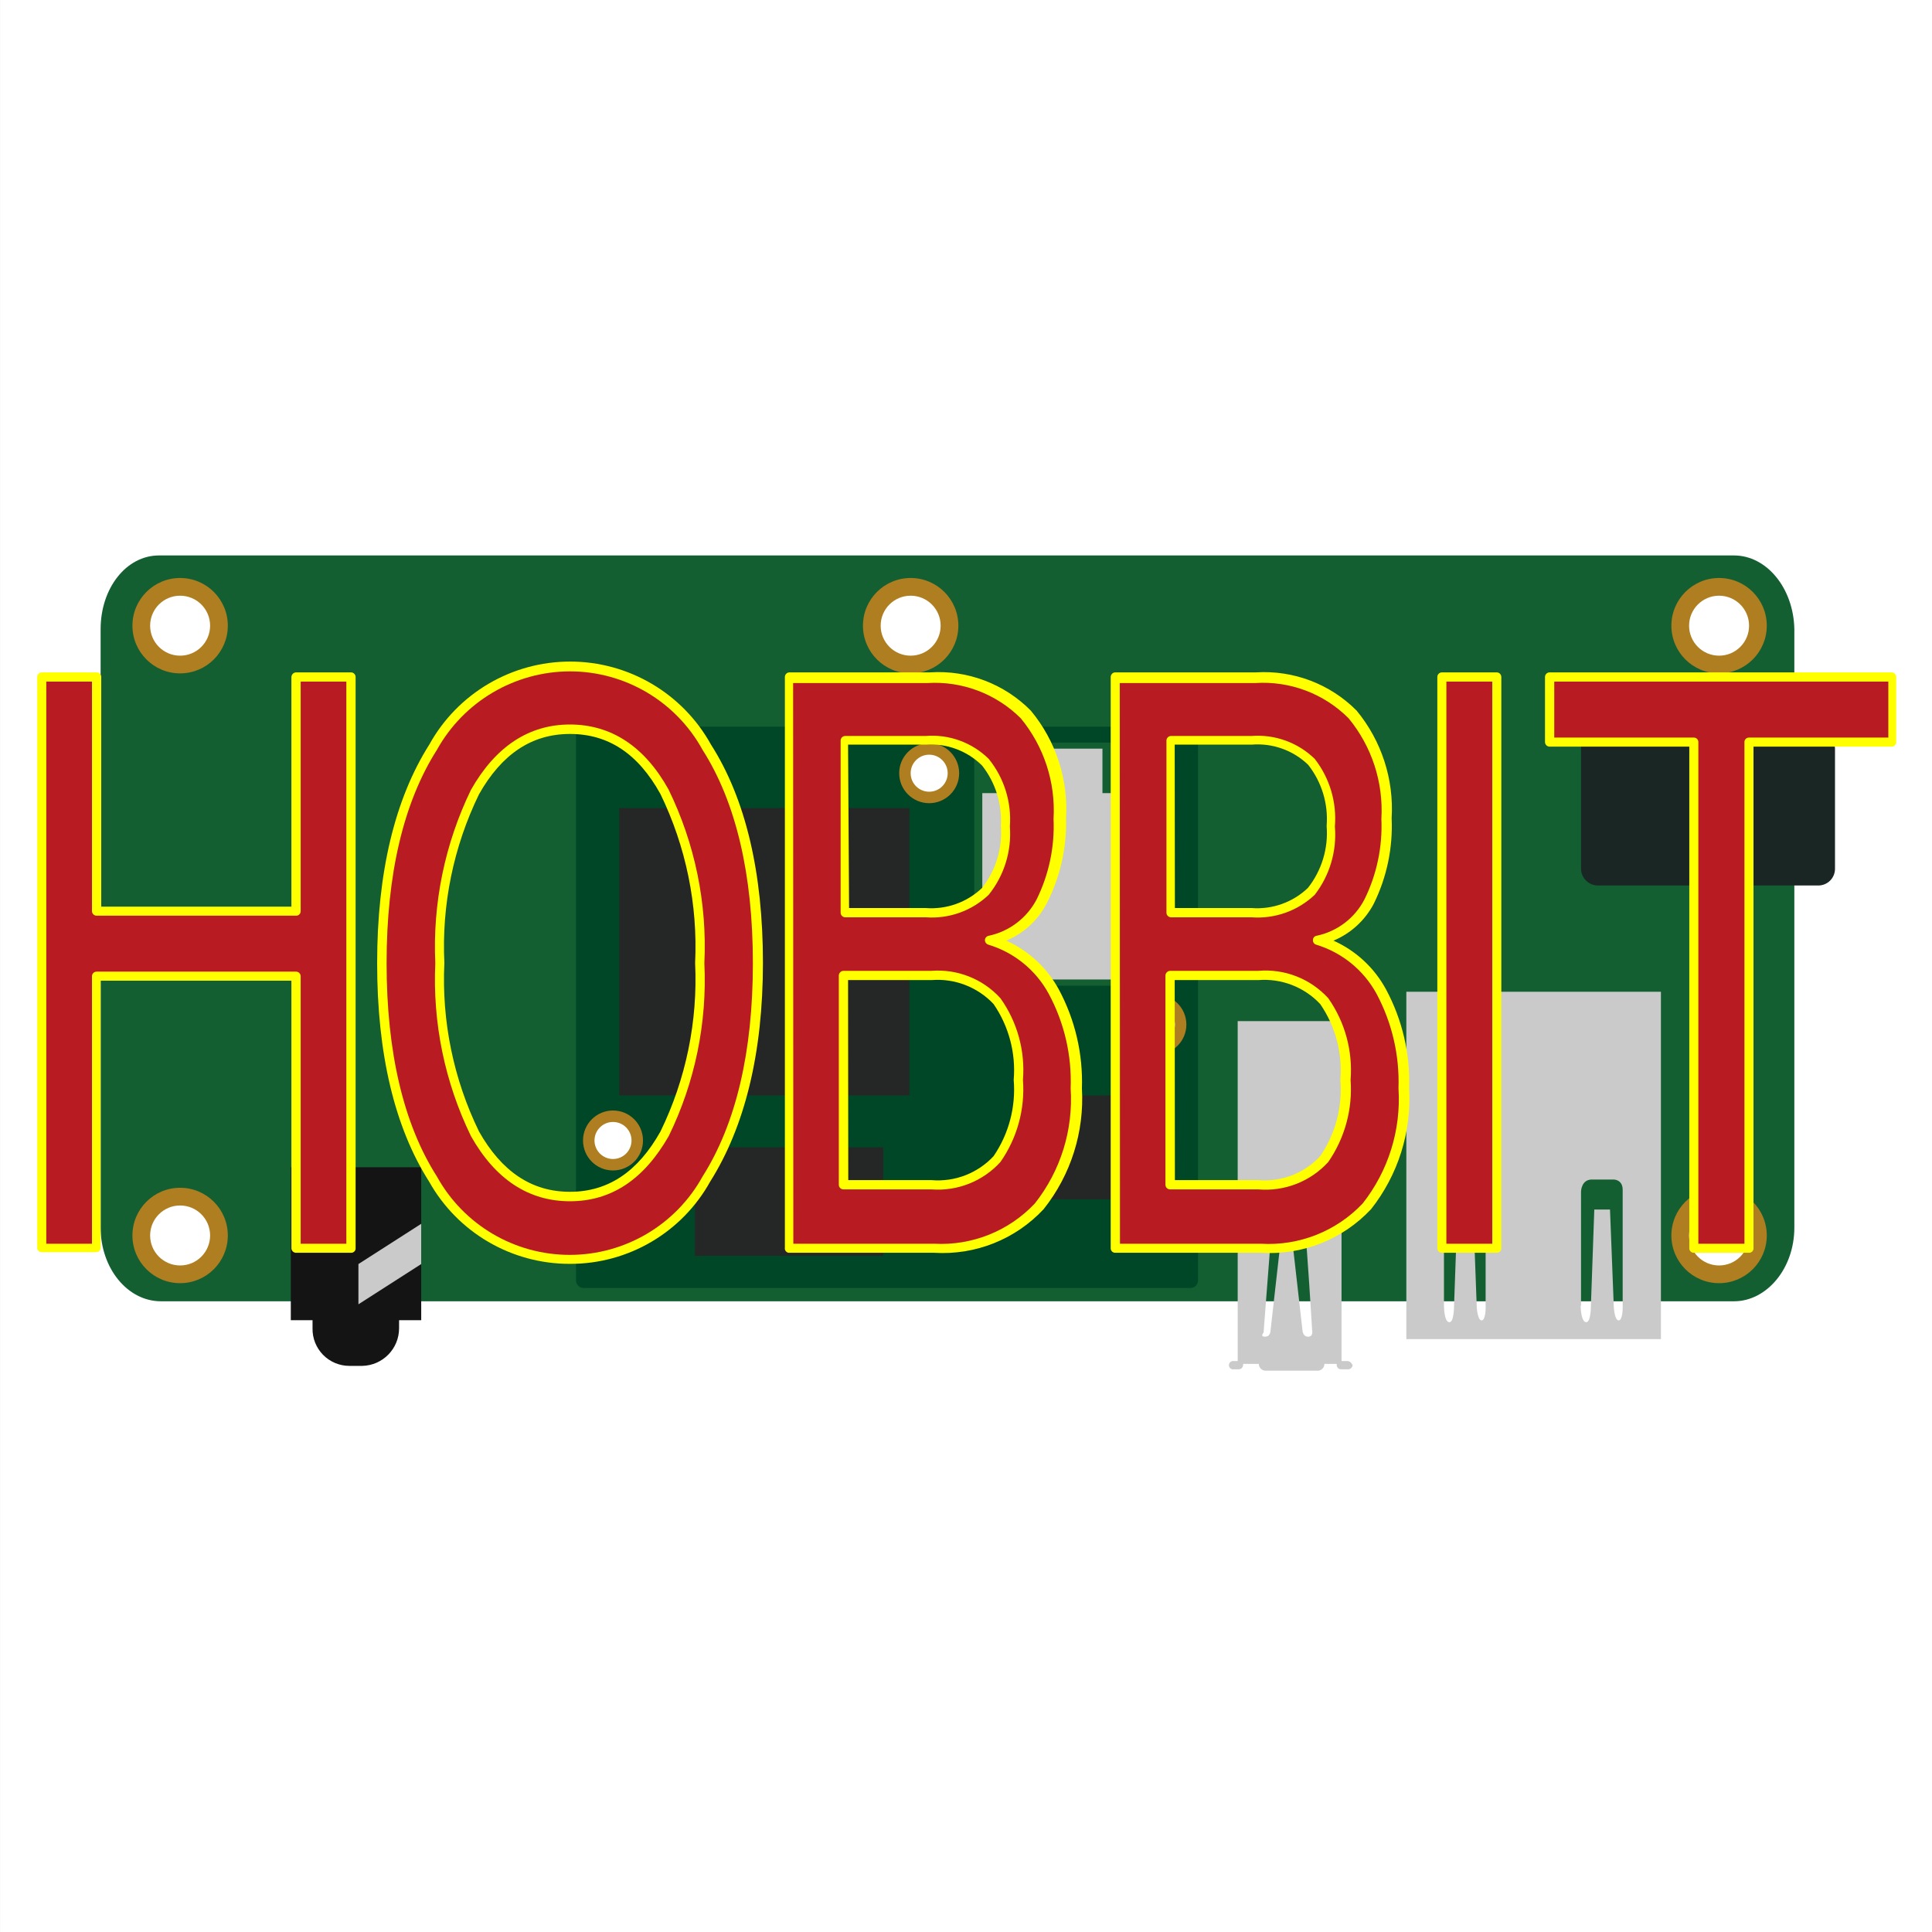
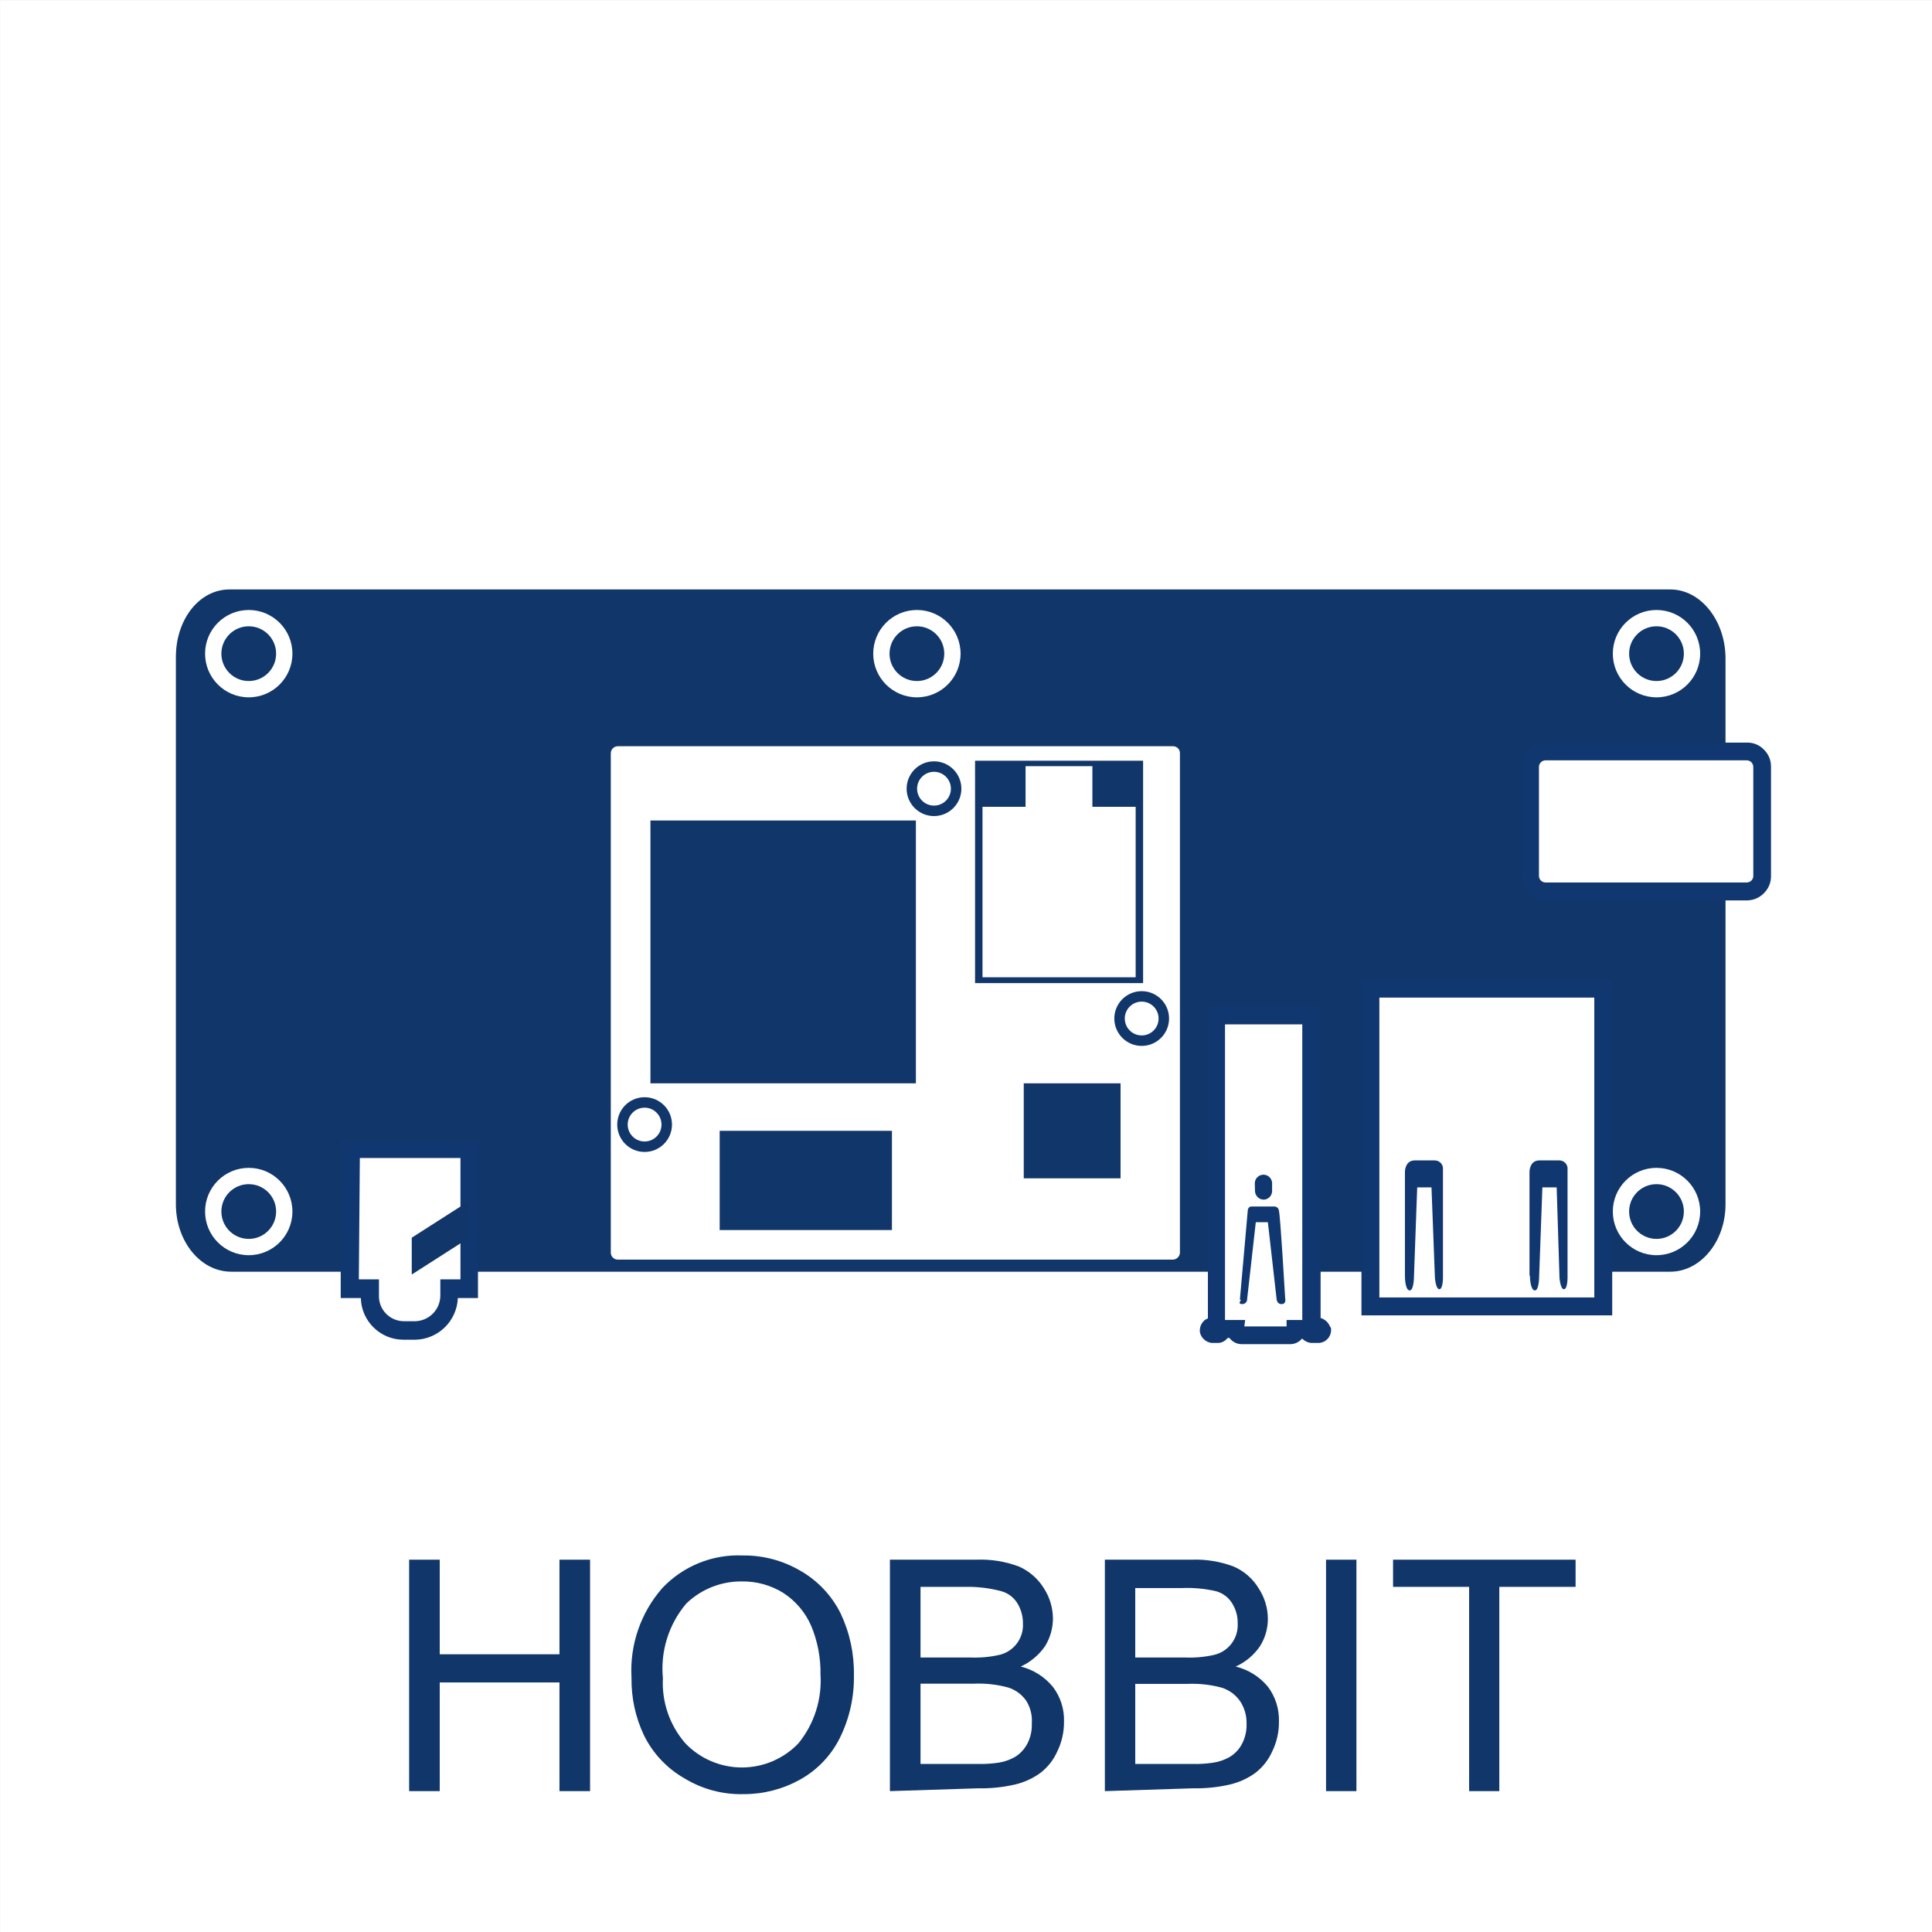
- <svg xmlns="http://www.w3.org/2000/svg" viewBox="0 0 96 96">
-   <g id="backgroup-white">
-     <rect x="0.01" width="96" height="96" style="fill:#fff" />
-   </g>
-   <g id="board_hobbit">
-     <g id="layer1">
-       <g id="g5099">
-         <path id="path11" d="M86.16,27.6H7.9C6.27,27.6,5,29.23,5,31.26V61c0,2,1.32,3.66,3,3.66H86.16c1.63,0,3-1.63,3-3.66V31.26C89.12,29.23,87.79,27.6,86.16,27.6Z" style="fill:#145f32" />
-         <path id="path13" d="M90.34,44H79.41a.84.84,0,0,1-.85-.85v-5.9a.84.84,0,0,1,.85-.85H90.34a.83.83,0,0,1,.84.85v5.9A.83.83,0,0,1,90.34,44Z" style="fill:#192624" />
-         <g id="g15">
-           <circle id="circle17" cx="8.95" cy="31.09" r="2.37" style="fill:#ae7e20" />
-           <circle id="circle19" cx="8.95" cy="31.09" r="1.49" style="fill:#fff" />
-         </g>
-         <g id="g21">
-           <circle id="circle23" cx="45.25" cy="31.09" r="2.37" style="fill:#ae7e20" />
-           <circle id="circle25" cx="45.25" cy="31.09" r="1.49" style="fill:#fff" />
-         </g>
-         <g id="g27">
-           <circle id="circle29" cx="85.42" cy="31.09" r="2.37" style="fill:#ae7e20" />
-           <circle id="circle31" cx="85.42" cy="31.09" r="1.49" style="fill:#fff" />
-         </g>
-         <g id="g33">
-           <circle id="circle35" cx="8.95" cy="61.39" r="2.37" style="fill:#ae7e20" />
-           <circle id="circle37" cx="8.95" cy="61.39" r="1.49" style="fill:#fff" />
-         </g>
-         <g id="g39">
-           <circle id="circle41" cx="85.42" cy="61.39" r="2.37" style="fill:#ae7e20" />
-           <circle id="circle43" cx="85.42" cy="61.39" r="1.49" style="fill:#fff" />
-         </g>
-         <path id="path45" d="M69.88,49.28V66.54H82.53V49.28Zm1.87,15.6c0-.23,0-5.66,0-5.66s0-.61.54-.61.55,0,.55,0h.54s.44,0,.44.51V65s0,.61-.2.61-.24-.64-.24-.64L73.2,60.1h-.78l-.17,4.82s0,.78-.23.78-.27-.61-.27-.82Zm6.81,0c0-.23,0-5.66,0-5.66s0-.61.54-.61.55,0,.55,0h.54s.44,0,.44.51V65s0,.61-.2.61-.24-.64-.24-.64L80,60.1h-.78l-.17,4.82s0,.78-.23.78-.28-.61-.28-.82Z" style="fill:#cacaca" />
-         <g id="g47">
-           <path id="path49" d="M18,67.87h-.64A1.83,1.83,0,0,1,15.53,66V62.91a1.83,1.83,0,0,1,1.84-1.83H18a1.82,1.82,0,0,1,1.83,1.83V66A1.87,1.87,0,0,1,18,67.87Z" style="fill:#141414" />
-           <rect id="rect51" x="14.45" y="58" width="6.48" height="7.6" style="fill:#141414" />
-           <polygon id="polygon53" points="20.93 62.81 17.81 64.81 17.81 62.81 20.93 60.81 20.93 62.81" style="fill:#cacaca" />
-         </g>
-         <path id="path55" d="M66.89,67.63h-.23V50.74H61.5V67.63h-.27a.21.21,0,0,0,0,.41h.34a.22.22,0,0,0,.2-.21v-.06h.78a.34.34,0,0,0,.34.34h2.58a.34.34,0,0,0,.34-.34h.61v.06a.22.22,0,0,0,.2.21H67a.23.23,0,0,0,.21-.21c-.07-.13-.14-.2-.28-.2ZM63.6,59.86a.47.47,0,0,1,.48-.47.46.46,0,0,1,.47.47v.41a.46.46,0,0,1-.47.47.47.47,0,0,1-.48-.47Zm-.81,6.31.37-4.82s0-.23.21-.23l1.25,0a.25.25,0,0,1,.24.24c.07.24.34,4.75.34,4.75s.07.31-.2.31-.28-.31-.28-.31l-.47-4.14H63.6l-.47,4.17s0,.28-.27.28-.07-.21-.07-.21Z" style="fill:#cacaca" />
-         <g id="g57">
-           <path id="path59" d="M59.16,64H29a.38.38,0,0,1-.38-.37V36.49a.38.38,0,0,1,.38-.38H59.16a.38.38,0,0,1,.37.38V63.63A.38.38,0,0,1,59.16,64Z" style="fill:#004727" />
-           <g id="g61">
-             <circle id="circle63" cx="46.17" cy="38.42" r="1.49" style="fill:#ae7e20" />
-             <circle id="circle65" cx="46.17" cy="38.42" r="0.92" style="fill:#fff" />
-           </g>
-           <g id="g67">
-             <circle id="circle69" cx="57.46" cy="50.91" r="1.49" style="fill:#ae7e20" />
-             <circle id="circle71" cx="57.46" cy="50.91" r="0.92" style="fill:#fff" />
-           </g>
-           <g id="g73">
-             <circle id="circle75" cx="30.46" cy="56.67" r="1.49" style="fill:#ae7e20" />
-             <circle id="circle77" cx="30.46" cy="56.67" r="0.92" style="fill:#fff" />
-           </g>
-           <g id="g79">
-             <g id="g81">
-               <rect id="rect83" x="48.41" y="36.9" width="9.13" height="12.08" style="fill:#145f32" />
-               <polygon id="polygon85" points="57.13 48.67 57.13 39.41 54.78 39.41 54.78 37.2 51.15 37.2 51.15 39.41 48.81 39.41 48.81 48.67 57.13 48.67" style="fill:#cacaca" />
-             </g>
-             <rect id="rect87" x="30.77" y="40.15" width="14.42" height="14.28" style="fill:#252726" />
-             <rect id="rect89" x="34.53" y="57.01" width="9.36" height="5.39" style="fill:#252726" />
-             <rect id="rect91" x="51.05" y="54.43" width="5.26" height="5.16" style="fill:#252726" />
-           </g>
-         </g>
-       </g>
-       <g id="text4148">
-         <path id="path4178" d="M2.08,33.64H4.8V45.28h9.91V33.64h2.73V62H14.71V48.51H4.8V62H2.08V33.64Z" style="fill:#b81c22" />
-         <path d="M17.44,62.25H14.71a.23.23,0,0,1-.23-.22V48.73H5V62a.22.22,0,0,1-.23.22H2.07A.22.22,0,0,1,1.85,62V33.64a.23.23,0,0,1,.22-.23H4.8a.23.23,0,0,1,.23.23V45.05h9.45V33.64a.24.24,0,0,1,.23-.23h2.73a.23.23,0,0,1,.23.23V62A.22.22,0,0,1,17.44,62.25Zm-2.5-.45h2.27V33.87H14.94V45.28a.22.22,0,0,1-.23.22H4.8a.23.23,0,0,1-.23-.22V33.87H2.3V61.8H4.57V48.51a.23.23,0,0,1,.23-.23h9.91a.23.23,0,0,1,.23.23Z" style="fill:#ff0" />
-         <path id="path4180" d="M28.32,36.25q-3,0-4.72,3.11a17.53,17.53,0,0,0-1.74,8.5,17.45,17.45,0,0,0,1.74,8.48q1.75,3.12,4.72,3.12c2,0,3.55-1,4.7-3.12a17.44,17.44,0,0,0,1.75-8.48A17.53,17.53,0,0,0,33,39.36c-1.15-2.07-2.71-3.11-4.7-3.11Zm0-3.12a7.72,7.72,0,0,1,6.78,4q2.53,4,2.54,10.72T35.1,58.58a7.76,7.76,0,0,1-13.58,0Q19,54.59,19,47.86t2.54-10.72a7.76,7.76,0,0,1,6.8-4Z" style="fill:#b81c22" />
-         <path d="M28.32,62.8a8,8,0,0,1-7-4.09c-1.71-2.69-2.58-6.34-2.58-10.85S19.62,39.7,21.33,37a8,8,0,0,1,14,0c1.71,2.68,2.58,6.33,2.58,10.84S37,56,35.29,58.71A7.94,7.94,0,0,1,28.32,62.8Zm0-29.44a7.58,7.58,0,0,0-6.61,3.9c-1.66,2.61-2.5,6.18-2.5,10.6s.84,8,2.5,10.6a7.54,7.54,0,0,0,13.2,0c1.66-2.62,2.5-6.19,2.5-10.6s-.84-8-2.5-10.6A7.52,7.52,0,0,0,28.32,33.36Zm0,26.33c-2.05,0-3.71-1.09-4.92-3.24a17.78,17.78,0,0,1-1.77-8.59,17.87,17.87,0,0,1,1.77-8.61C24.61,37.11,26.27,36,28.32,36s3.71,1.09,4.9,3.23A17.75,17.75,0,0,1,35,47.86a17.67,17.67,0,0,1-1.77,8.59C32,58.6,30.38,59.69,28.32,59.69Zm0-23.22c-1.9,0-3.39,1-4.52,3a17.27,17.27,0,0,0-1.72,8.38,17.25,17.25,0,0,0,1.72,8.37c1.13,2,2.62,3,4.52,3s3.38-1,4.5-3a17.25,17.25,0,0,0,1.72-8.37,17.34,17.34,0,0,0-1.72-8.39C31.71,37.45,30.23,36.47,28.32,36.47Z" style="fill:#ff0" />
-         <path id="path4182" d="M41.91,48.47v10.4h4.37a4,4,0,0,0,3.26-1.27,6.13,6.13,0,0,0,1.07-3.94,6,6,0,0,0-1.07-3.92,4,4,0,0,0-3.26-1.27Zm0-11.67v8.55h4a3.9,3.9,0,0,0,3-1,4.67,4.67,0,0,0,1-3.24,4.62,4.62,0,0,0-1-3.21,3.83,3.83,0,0,0-3-1.06Zm-2.73-3.16h7A6.23,6.23,0,0,1,51,35.47a7.37,7.37,0,0,1,1.68,5.19,8.44,8.44,0,0,1-.86,4.14,3.74,3.74,0,0,1-2.54,1.92,5.3,5.3,0,0,1,3.12,2.55,9.38,9.38,0,0,1,1.12,4.81A8.53,8.53,0,0,1,51.64,60,6.57,6.57,0,0,1,46.42,62H39.18V33.64Z" style="fill:#b81c22" />
-         <path d="M46.42,62.25H39.18A.22.22,0,0,1,39,62V33.64a.23.23,0,0,1,.22-.23h7a6.44,6.44,0,0,1,5,1.9,7.64,7.64,0,0,1,1.75,5.35A8.75,8.75,0,0,1,52,44.91a4,4,0,0,1-2,1.83,5.59,5.59,0,0,1,2.61,2.42,9.71,9.71,0,0,1,1.15,4.92,8.82,8.82,0,0,1-1.9,6A6.85,6.85,0,0,1,46.42,62.25Zm-7-.45h7a6.39,6.39,0,0,0,5-2,8.34,8.34,0,0,0,1.78-5.72,9.18,9.18,0,0,0-1.09-4.7,5.08,5.08,0,0,0-3-2.44.24.24,0,0,1-.17-.23.23.23,0,0,1,.18-.21,3.51,3.51,0,0,0,2.39-1.81,8.22,8.22,0,0,0,.84-4,7.19,7.19,0,0,0-1.63-5,6.05,6.05,0,0,0-4.64-1.75H39.41Zm6.87-2.7H41.91a.23.23,0,0,1-.23-.23V48.47a.24.24,0,0,1,.23-.23h4.37a4.2,4.2,0,0,1,3.43,1.36,6.15,6.15,0,0,1,1.12,4.06,6.29,6.29,0,0,1-1.12,4.08A4.2,4.2,0,0,1,46.28,59.1Zm-4.14-.46h4.14a3.78,3.78,0,0,0,3.08-1.19,5.86,5.86,0,0,0,1-3.79,5.8,5.8,0,0,0-1-3.77,3.82,3.82,0,0,0-3.09-1.19H42.14ZM46,45.58h-4a.23.23,0,0,1-.23-.23V36.8a.23.23,0,0,1,.23-.23h4a4,4,0,0,1,3.13,1.14,4.78,4.78,0,0,1,1.05,3.36,4.83,4.83,0,0,1-1.05,3.39A4.09,4.09,0,0,1,46,45.58Zm-3.81-.46H46a3.65,3.65,0,0,0,2.8-1,4.43,4.43,0,0,0,.93-3.08,4.4,4.4,0,0,0-.93-3A3.62,3.62,0,0,0,46,37H42.14Z" style="fill:#ff0" />
-         <path id="path4184" d="M58.14,48.47v10.4h4.38a4,4,0,0,0,3.25-1.27,6.13,6.13,0,0,0,1.07-3.94,6,6,0,0,0-1.07-3.92,4,4,0,0,0-3.25-1.27Zm0-11.67v8.55h4a3.9,3.9,0,0,0,3-1,4.62,4.62,0,0,0,1-3.24,4.57,4.57,0,0,0-1-3.21,3.83,3.83,0,0,0-3-1.06Zm-2.73-3.16h7a6.23,6.23,0,0,1,4.81,1.83,7.37,7.37,0,0,1,1.69,5.19A8.44,8.44,0,0,1,68,44.8a3.72,3.72,0,0,1-2.54,1.92,5.3,5.3,0,0,1,3.12,2.55,9.38,9.38,0,0,1,1.12,4.81A8.58,8.58,0,0,1,67.88,60,6.61,6.61,0,0,1,62.65,62H55.41V33.64Z" style="fill:#b81c22" />
-         <path d="M62.65,62.25H55.41a.22.22,0,0,1-.22-.22V33.64a.23.23,0,0,1,.22-.23h7a6.48,6.48,0,0,1,5,1.9,7.67,7.67,0,0,1,1.74,5.35,8.72,8.72,0,0,1-.89,4.25,4,4,0,0,1-2,1.83,5.54,5.54,0,0,1,2.61,2.42,9.71,9.71,0,0,1,1.15,4.92,8.87,8.87,0,0,1-1.89,6A6.89,6.89,0,0,1,62.65,62.25Zm-7-.45h7a6.43,6.43,0,0,0,5.06-2,8.37,8.37,0,0,0,1.78-5.72,9.29,9.29,0,0,0-1.09-4.7,5.1,5.1,0,0,0-3-2.44.22.22,0,0,1-.16-.23.21.21,0,0,1,.17-.21,3.48,3.48,0,0,0,2.39-1.81,8.22,8.22,0,0,0,.84-4,7.19,7.19,0,0,0-1.63-5,6,6,0,0,0-4.64-1.75H55.64Zm6.88-2.7H58.14a.23.23,0,0,1-.23-.23V48.47a.24.24,0,0,1,.23-.23h4.38A4.22,4.22,0,0,1,66,49.6a6.21,6.21,0,0,1,1.11,4.06A6.35,6.35,0,0,1,66,57.74,4.22,4.22,0,0,1,62.52,59.1Zm-4.15-.46h4.15a3.76,3.76,0,0,0,3.07-1.19,5.86,5.86,0,0,0,1-3.79,5.8,5.8,0,0,0-1-3.77,3.81,3.81,0,0,0-3.08-1.19H58.37Zm3.81-13.06h-4a.23.23,0,0,1-.23-.23V36.8a.23.23,0,0,1,.23-.23h4a4.05,4.05,0,0,1,3.14,1.14,4.83,4.83,0,0,1,1,3.36,4.88,4.88,0,0,1-1,3.39A4.12,4.12,0,0,1,62.18,45.58Zm-3.81-.46h3.81a3.65,3.65,0,0,0,2.8-1,4.4,4.4,0,0,0,.93-3.08A4.35,4.35,0,0,0,65,38a3.62,3.62,0,0,0-2.8-1H58.37Z" style="fill:#ff0" />
-         <path id="path4186" d="M71.65,33.64h2.72V62H71.65V33.64Z" style="fill:#b81c22" />
-         <path d="M74.37,62.25H71.65a.22.22,0,0,1-.23-.22V33.64a.23.23,0,0,1,.23-.23h2.72a.23.23,0,0,1,.23.23V62A.22.22,0,0,1,74.37,62.25Zm-2.5-.45h2.28V33.87H71.87Z" style="fill:#ff0" />
-         <path id="path4188" d="M77,33.64h17v3.23H86.9V62H84.16V36.87H77V33.64Z" style="fill:#b81c22" />
-         <path d="M86.9,62.25H84.16a.22.22,0,0,1-.22-.22V37.1H77a.23.23,0,0,1-.23-.23V33.64a.23.23,0,0,1,.23-.23h17a.23.23,0,0,1,.22.23v3.23a.22.22,0,0,1-.22.23H87.13V62A.22.22,0,0,1,86.9,62.25Zm-2.51-.45h2.29V36.87a.22.22,0,0,1,.22-.22h6.93V33.87H77.23v2.78h6.93a.22.22,0,0,1,.23.22Z" style="fill:#ff0" />
-       </g>
+ <svg xmlns="http://www.w3.org/2000/svg" id="圖層_1" data-name="圖層 1" viewBox="0 0 96 96">
+   <rect x="0.01" y="0.02" width="96" height="96" style="fill:#fff" />
+   <g id="text4188">
+     <g style="isolation:isolate">
+       <path d="M20.33,89V77.5h1.52v4.7H27.8V77.5h1.52V89H27.8v-5.4H21.85V89Z" style="fill:#10366a" />
+       <path d="M31.38,83.37a6.21,6.21,0,0,1,1.53-4.46,5.19,5.19,0,0,1,4-1.62,5.53,5.53,0,0,1,2.86.76,5,5,0,0,1,2,2.12,6.89,6.89,0,0,1,.66,3.07,6.76,6.76,0,0,1-.7,3.12,4.82,4.82,0,0,1-2,2.08,5.72,5.72,0,0,1-2.78.71A5.4,5.4,0,0,1,34,88.36,5,5,0,0,1,32,86.23,6.42,6.42,0,0,1,31.38,83.37Zm1.56,0a4.56,4.56,0,0,0,1.12,3.26,3.89,3.89,0,0,0,5.61,0,4.92,4.92,0,0,0,1.1-3.42,6,6,0,0,0-.47-2.44,3.72,3.72,0,0,0-1.38-1.62,3.79,3.79,0,0,0-2.05-.57,3.92,3.92,0,0,0-2.77,1.1A5,5,0,0,0,32.94,83.4Z" style="fill:#10366a" />
+       <path d="M44.22,89V77.5h4.3a5.38,5.38,0,0,1,2.11.34,2.77,2.77,0,0,1,1.24,1.08,2.8,2.8,0,0,1,.45,1.51,2.63,2.63,0,0,1-.4,1.38,3,3,0,0,1-1.2,1,3,3,0,0,1,1.59,1,2.7,2.7,0,0,1,.56,1.73,3.3,3.3,0,0,1-.34,1.5,2.75,2.75,0,0,1-.84,1.06,3.52,3.52,0,0,1-1.25.57,7.52,7.52,0,0,1-1.85.19Zm1.52-6.64h2.48a5.45,5.45,0,0,0,1.44-.13,1.52,1.52,0,0,0,1.17-1.57,1.89,1.89,0,0,0-.28-1,1.37,1.37,0,0,0-.78-.59A6.39,6.39,0,0,0,48,78.85H45.74Zm0,5.29h2.85a6,6,0,0,0,1-.06,2.4,2.4,0,0,0,.88-.31,1.73,1.73,0,0,0,.58-.64,2,2,0,0,0,.22-1A1.87,1.87,0,0,0,51,84.52a1.72,1.72,0,0,0-.91-.67,5.53,5.53,0,0,0-1.67-.19H45.74Z" style="fill:#10366a" />
+       <path d="M54.9,89V77.5h4.29a5.38,5.38,0,0,1,2.11.34,2.72,2.72,0,0,1,1.24,1.08A2.8,2.8,0,0,1,63,80.43a2.54,2.54,0,0,1-.4,1.38,2.89,2.89,0,0,1-1.2,1,3,3,0,0,1,1.6,1,2.75,2.75,0,0,1,.55,1.73,3.3,3.3,0,0,1-.34,1.5,2.75,2.75,0,0,1-.84,1.06,3.52,3.52,0,0,1-1.25.57,7.52,7.52,0,0,1-1.85.19Zm1.51-6.64h2.48a5.45,5.45,0,0,0,1.44-.13,1.52,1.52,0,0,0,1.17-1.57,1.81,1.81,0,0,0-.28-1,1.37,1.37,0,0,0-.78-.59,6.39,6.39,0,0,0-1.74-.16H56.41Zm0,5.29h2.85a5.91,5.91,0,0,0,1-.06,2.4,2.4,0,0,0,.88-.31,1.65,1.65,0,0,0,.58-.64,2,2,0,0,0,.22-1,1.93,1.93,0,0,0-.32-1.11,1.76,1.76,0,0,0-.91-.67,5.61,5.61,0,0,0-1.68-.19H56.41Z" style="fill:#10366a" />
+       <path d="M65.89,89V77.5H67.4V89Z" style="fill:#10366a" />
+       <path d="M73,89V78.85H69.22V77.5h9.07v1.35H74.5V89Z" style="fill:#10366a" />
    </g>
  </g>
+   <path id="path11" d="M83,29.29H11.4c-1.5,0-2.66,1.49-2.66,3.35v27.2c0,1.83,1.21,3.35,2.75,3.35H83c1.49,0,2.74-1.49,2.74-3.35V32.64C85.7,30.78,84.48,29.29,83,29.29Z" style="fill:#10366a" />
+   <path id="path13" d="M86.81,44.29h-10a.76.76,0,0,1-.77-.76h0v-5.4a.76.76,0,0,1,.76-.78h10a.76.76,0,0,1,.77.75v5.43a.76.76,0,0,1-.74.77Z" style="fill:#fff" />
+   <path d="M76.8,44.74a1.22,1.22,0,0,1-1.21-1.2V38.12a1.22,1.22,0,0,1,1.2-1.22h10a1.12,1.12,0,0,1,.85.34,1.16,1.16,0,0,1,.36.85v5.43a1.16,1.16,0,0,1-.33.84,1.18,1.18,0,0,1-.84.38h-10Zm10-.89v0a.33.33,0,0,0,.23-.1.31.31,0,0,0,.09-.22V38.12a.34.34,0,0,0-.1-.25.36.36,0,0,0-.22-.09h-10a.33.33,0,0,0-.33.33v5.41a.33.33,0,0,0,.33.33h10Z" style="fill:#103770" />
+   <circle id="circle17" cx="12.36" cy="32.48" r="2.17" style="fill:#fff" />
+   <circle id="circle19" cx="12.36" cy="32.48" r="1.36" style="fill:#10366a" />
+   <circle id="circle23" cx="45.56" cy="32.48" r="2.17" style="fill:#fff" />
+   <circle id="circle25" cx="45.56" cy="32.48" r="1.36" style="fill:#10366a" />
+   <circle id="circle29" cx="82.31" cy="32.48" r="2.17" style="fill:#fff" />
+   <circle id="circle31" cx="82.31" cy="32.48" r="1.36" style="fill:#10366a" />
+   <circle id="circle35" cx="12.36" cy="60.2" r="2.17" style="fill:#fff" />
+   <circle id="circle37" cx="12.36" cy="60.2" r="1.36" style="fill:#10366a" />
+   <circle id="circle41" cx="82.31" cy="60.2" r="2.17" style="fill:#fff" />
+   <circle id="circle43" cx="82.31" cy="60.2" r="1.36" style="fill:#10366a" />
+   <rect x="68.1" y="49.12" width="11.57" height="15.79" style="fill:#fff" />
+   <path d="M80.11,65.36H67.65V48.68H80.11Zm-11.57-.89H79.22V49.57H68.54Z" style="fill:#103770" />
+   <path d="M69.81,63.39V58.22s0-.56.49-.56h1a.41.41,0,0,1,.4.46V63.5s0,.56-.18.56-.22-.58-.22-.58L71.13,59h-.71l-.16,4.41s0,.71-.21.71S69.81,63.59,69.81,63.39Z" style="fill:#103770" />
+   <path d="M76,63.39V58.22s0-.56.49-.56h1a.41.41,0,0,1,.4.46V63.5s0,.56-.18.56-.22-.58-.22-.58L77.35,59h-.71l-.16,4.41s0,.71-.21.71-.25-.55-.25-.75Z" style="fill:#103770" />
+   <path d="M23.32,57.1H17.39v6.95h1v.41a1.67,1.67,0,0,0,1.67,1.67h.59a1.71,1.71,0,0,0,1.67-1.71v-.37h1Z" style="fill:#fff" />
+   <path d="M20.05,66.57a2.12,2.12,0,0,1-2.12-2.07h-1V56.66h6.82V64.5h-1a2.16,2.16,0,0,1-2.11,2.07Zm-2.22-3h1v.81a1.24,1.24,0,0,0,1.23,1.27h.59a1.28,1.28,0,0,0,1.23-1.27v-.81h1V57.54h-5Z" style="fill:#103770" />
+   <polygon id="polygon53" points="23.32 61.5 20.46 63.33 20.46 61.5 23.32 59.67 23.32 61.5" style="fill:#10366a" />
+   <path d="M65.36,65.91h-.21V50.46H60.43V65.91h-.25a.19.19,0,0,0-.14.23.17.17,0,0,0,.14.14h.31a.2.2,0,0,0,.19-.19v0h.71a.31.31,0,0,0,.31.31h2.36a.31.31,0,0,0,.31-.31h.56v0a.19.19,0,0,0,.18.19h.35a.2.2,0,0,0,.19-.19.26.26,0,0,0-.25-.18Z" style="fill:#fff" />
+   <path d="M64.06,66.79H61.7a.75.75,0,0,1-.61-.31H61a.62.62,0,0,1-.44.25h-.35a.68.68,0,0,1-.58-.5.65.65,0,0,1,.09-.47.57.57,0,0,1,.3-.25V50h5.6V65.49a.71.71,0,0,1,.45.39l.07.12,0,.13a.64.64,0,0,1-.59.6h-.39a.72.72,0,0,1-.46-.22A.76.76,0,0,1,64.06,66.79Zm-2.23-.88h2.1v-.32h.78V50.9H60.87V65.59h1Z" style="fill:#103770" />
+   <path d="M62.35,58.8a.43.43,0,0,1,.43-.43h0a.43.43,0,0,1,.43.41v.4a.43.43,0,0,1-.41.43h0a.44.44,0,0,1-.44-.42h0Z" style="fill:#103770" />
+   <path d="M61.61,64.57,62,60.16s0-.21.19-.21h1.14a.23.23,0,0,1,.22.22c.07.22.31,4.35.31,4.35s.07.28-.18.28-.25-.28-.25-.28L63,60.73h-.6l-.43,3.82a.24.24,0,0,1-.25.25c-.24,0-.06-.19-.06-.19Z" style="fill:#103770" />
+   <path id="path59" d="M58.29,62.59H30.7a.35.35,0,0,1-.35-.34V37.42a.35.35,0,0,1,.35-.34H58.29a.34.34,0,0,1,.34.34V62.25A.36.36,0,0,1,58.29,62.59Z" style="fill:#fff" />
+   <circle id="circle63" cx="46.41" cy="39.19" r="1.36" style="fill:#10366a" />
+   <circle id="circle65" cx="46.41" cy="39.19" r="0.84" style="fill:#fff" />
+   <circle id="circle69" cx="56.73" cy="50.61" r="1.36" style="fill:#10366a" />
+   <circle id="circle71" cx="56.73" cy="50.61" r="0.84" style="fill:#fff" />
+   <circle id="circle75" cx="32.03" cy="55.88" r="1.36" style="fill:#10366a" />
+   <circle id="circle77" cx="32.03" cy="55.88" r="0.84" style="fill:#fff" />
+   <rect id="rect83" x="48.45" y="37.8" width="8.35" height="11.05" style="fill:#10366a" />
+   <polygon id="polygon85" points="56.43 48.56 56.43 40.09 54.28 40.09 54.28 38.07 50.96 38.07 50.96 40.09 48.82 40.09 48.82 48.56 56.43 48.56" style="fill:#fff" />
+   <rect id="rect87" x="32.32" y="40.77" width="13.19" height="13.06" style="fill:#10366a" />
+   <rect id="rect89" x="35.76" y="56.19" width="8.56" height="4.93" style="fill:#10366a" />
+   <rect id="rect91" x="50.87" y="53.83" width="4.81" height="4.72" style="fill:#10366a" />
</svg>
